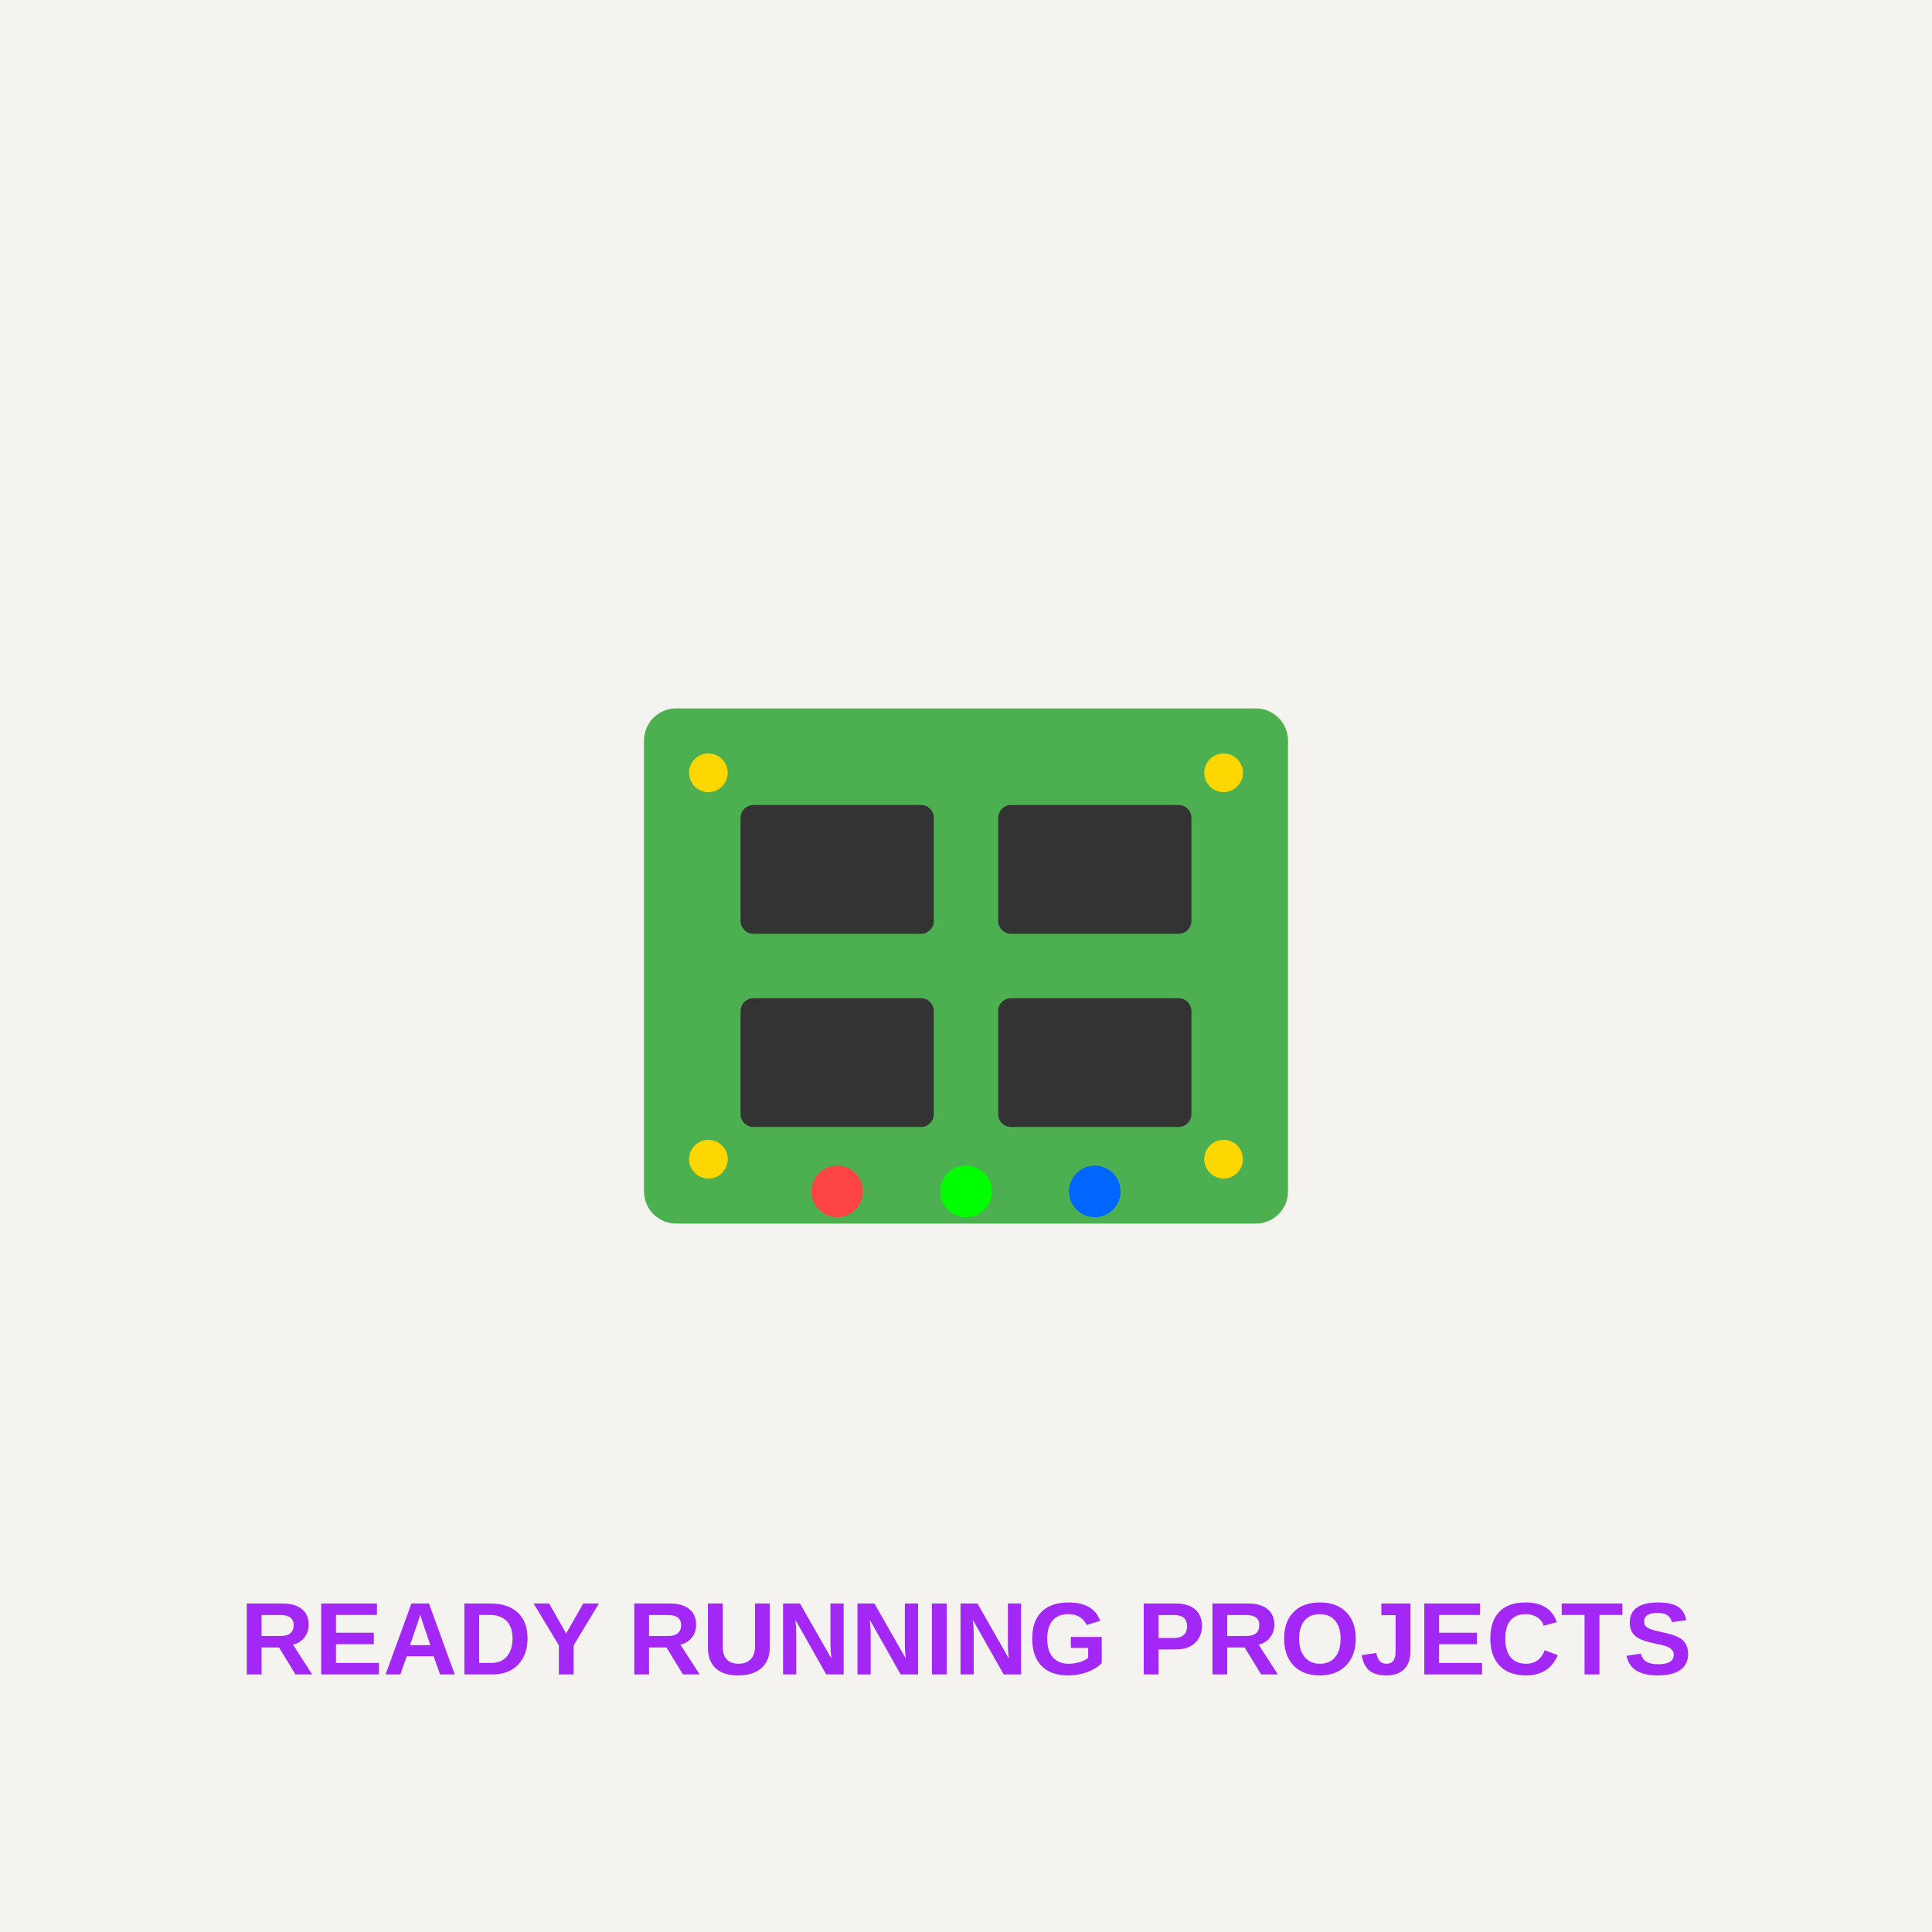
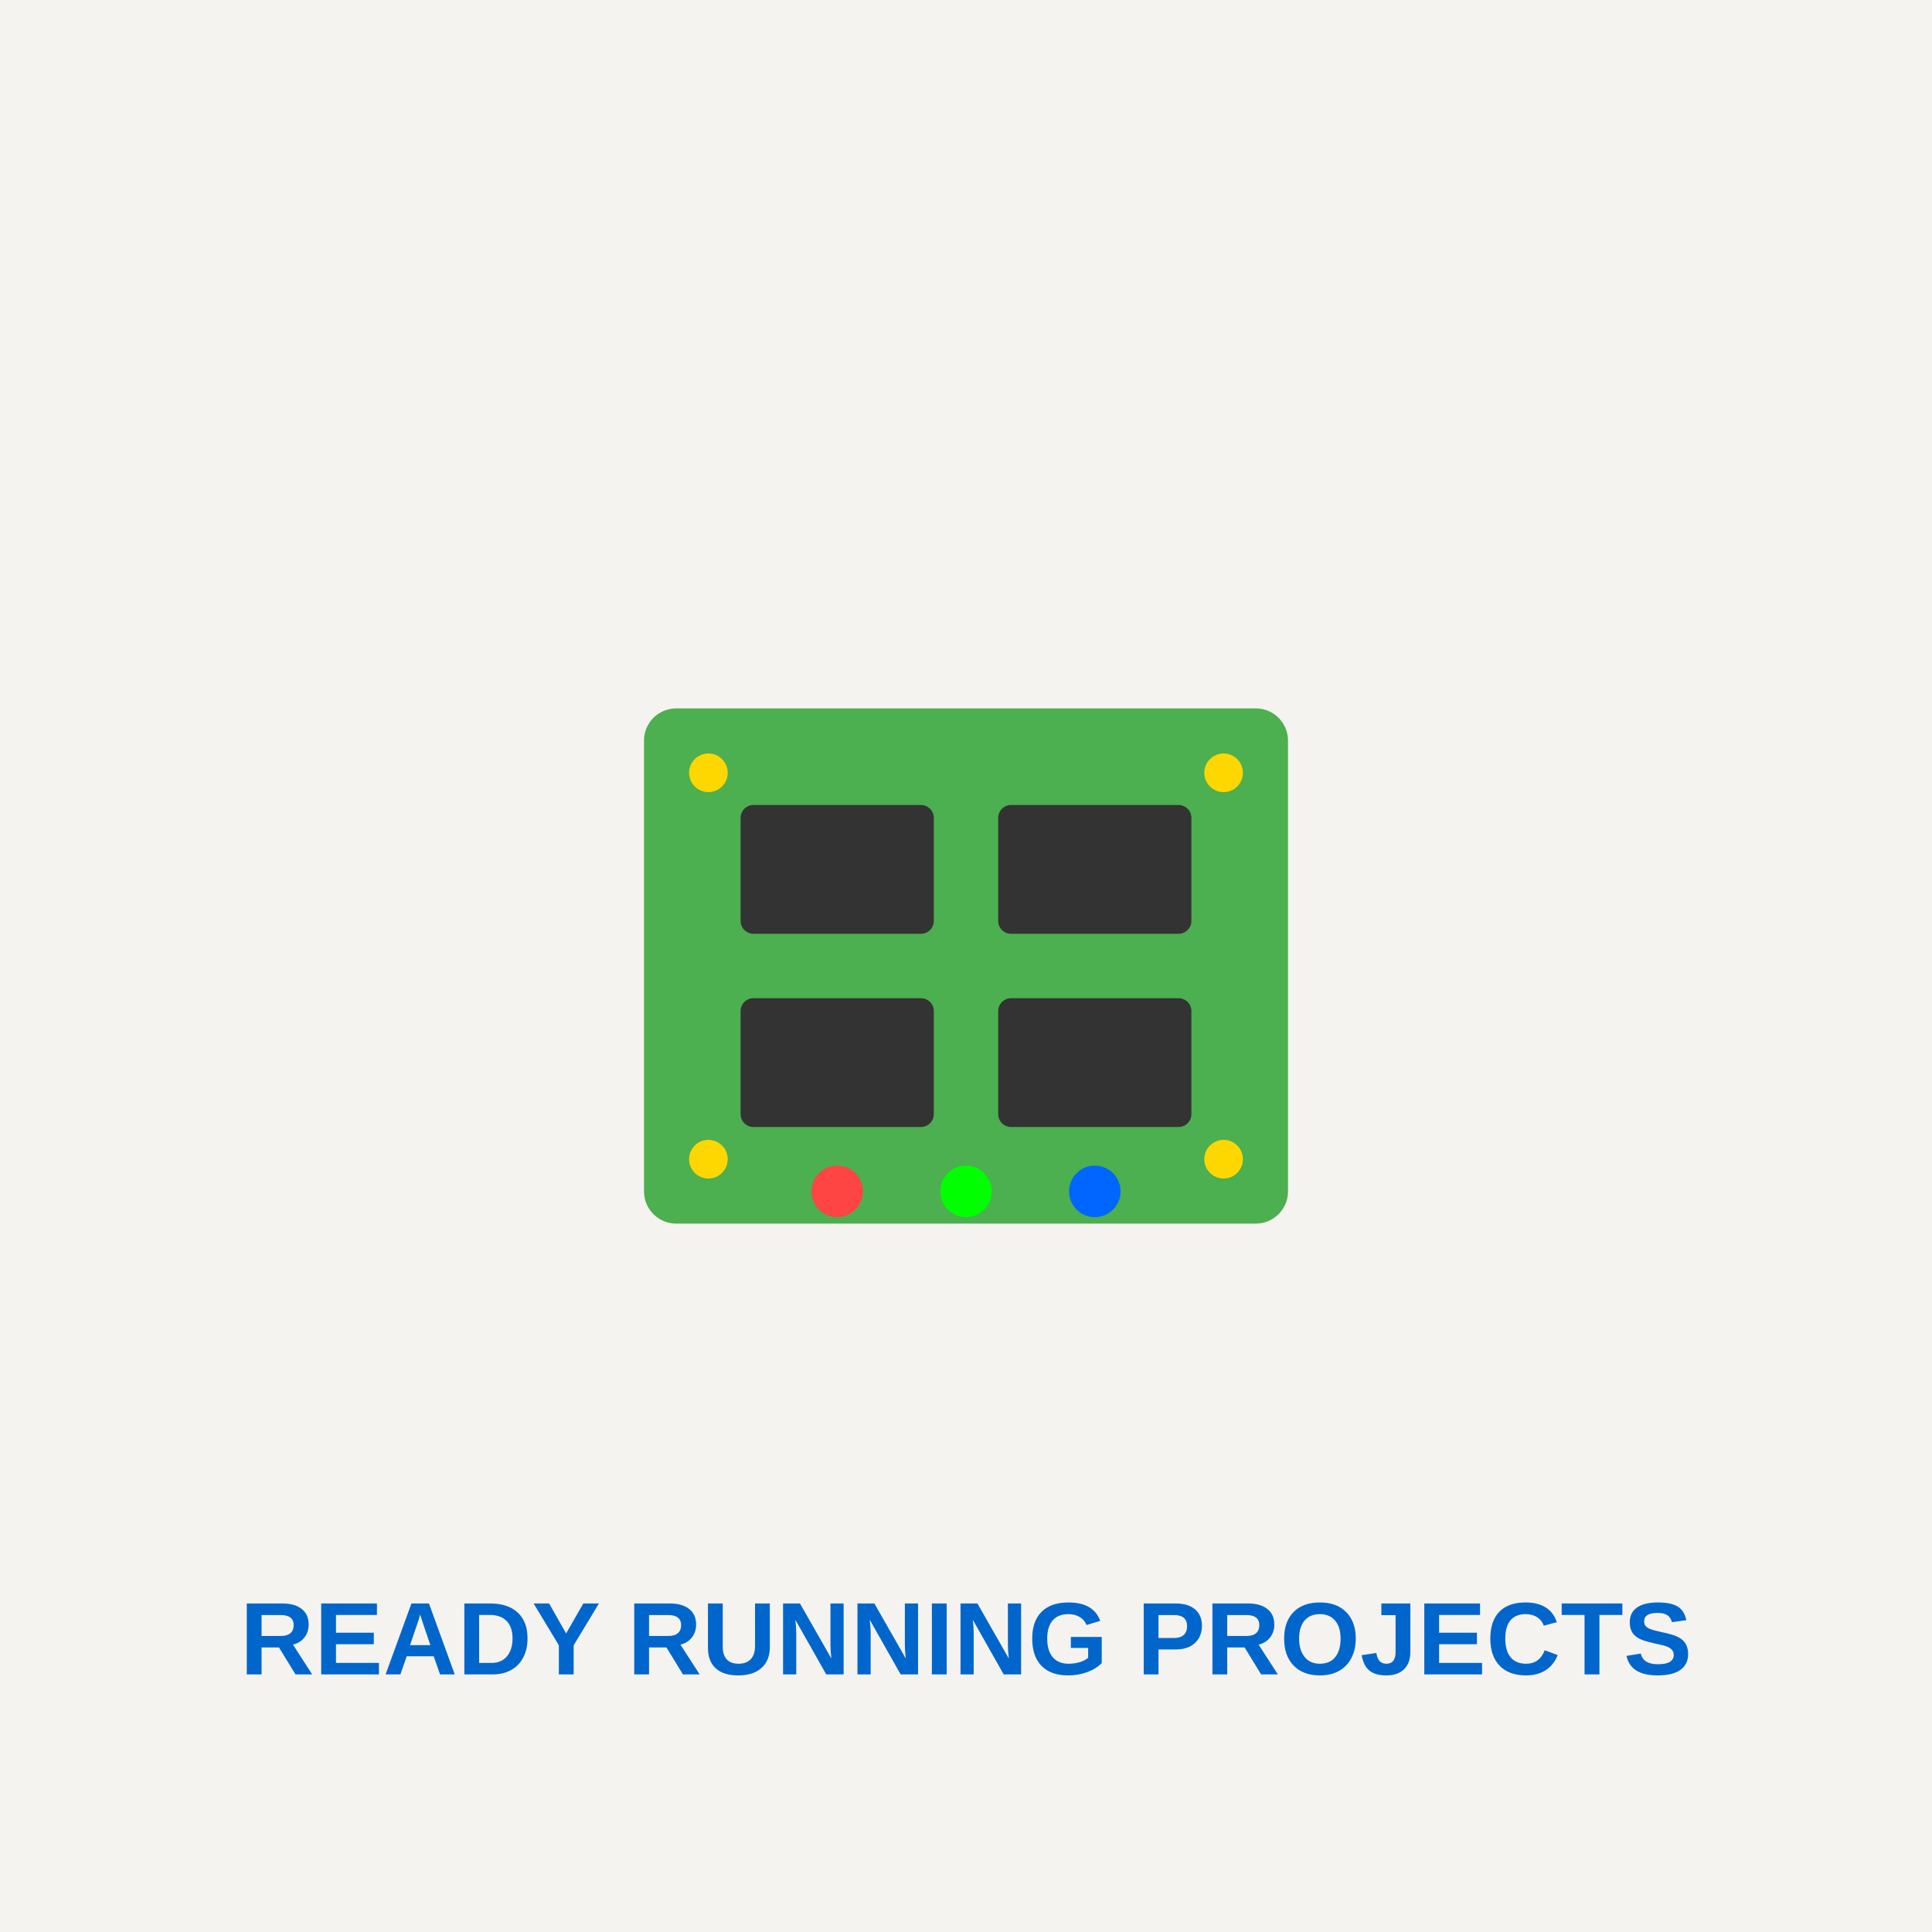
<svg xmlns="http://www.w3.org/2000/svg" width="300" height="300">
  <rect width="300" height="300" fill="#f5f3ef" />
  <g transform="translate(150, 150)">
    <rect x="-50" y="-40" width="100" height="80" fill="#4caf50" rx="5" />
    <rect x="-35" y="-25" width="30" height="20" fill="#333" rx="2" />
    <rect x="5" y="-25" width="30" height="20" fill="#333" rx="2" />
    <rect x="-35" y="5" width="30" height="20" fill="#333" rx="2" />
    <rect x="5" y="5" width="30" height="20" fill="#333" rx="2" />
    <circle cx="-40" cy="-30" r="3" fill="#ffd700" />
    <circle cx="40" cy="-30" r="3" fill="#ffd700" />
    <circle cx="-40" cy="30" r="3" fill="#ffd700" />
    <circle cx="40" cy="30" r="3" fill="#ffd700" />
    <circle cx="-20" cy="35" r="4" fill="#ff4444" />
    <circle cx="0" cy="35" r="4" fill="#00ff00" />
    <circle cx="20" cy="35" r="4" fill="#0066ff" />
  </g>
-   <text x="150" y="260" font-family="Arial, sans-serif" font-size="16" fill="#A327F5" text-anchor="middle" font-weight="bold">READY RUNNING PROJECTS</text>
+   <text x="150" y="260" font-family="Arial, sans-serif" font-size="16" fill="#0066cc" text-anchor="middle" font-weight="bold">READY RUNNING PROJECTS</text>
</svg>
